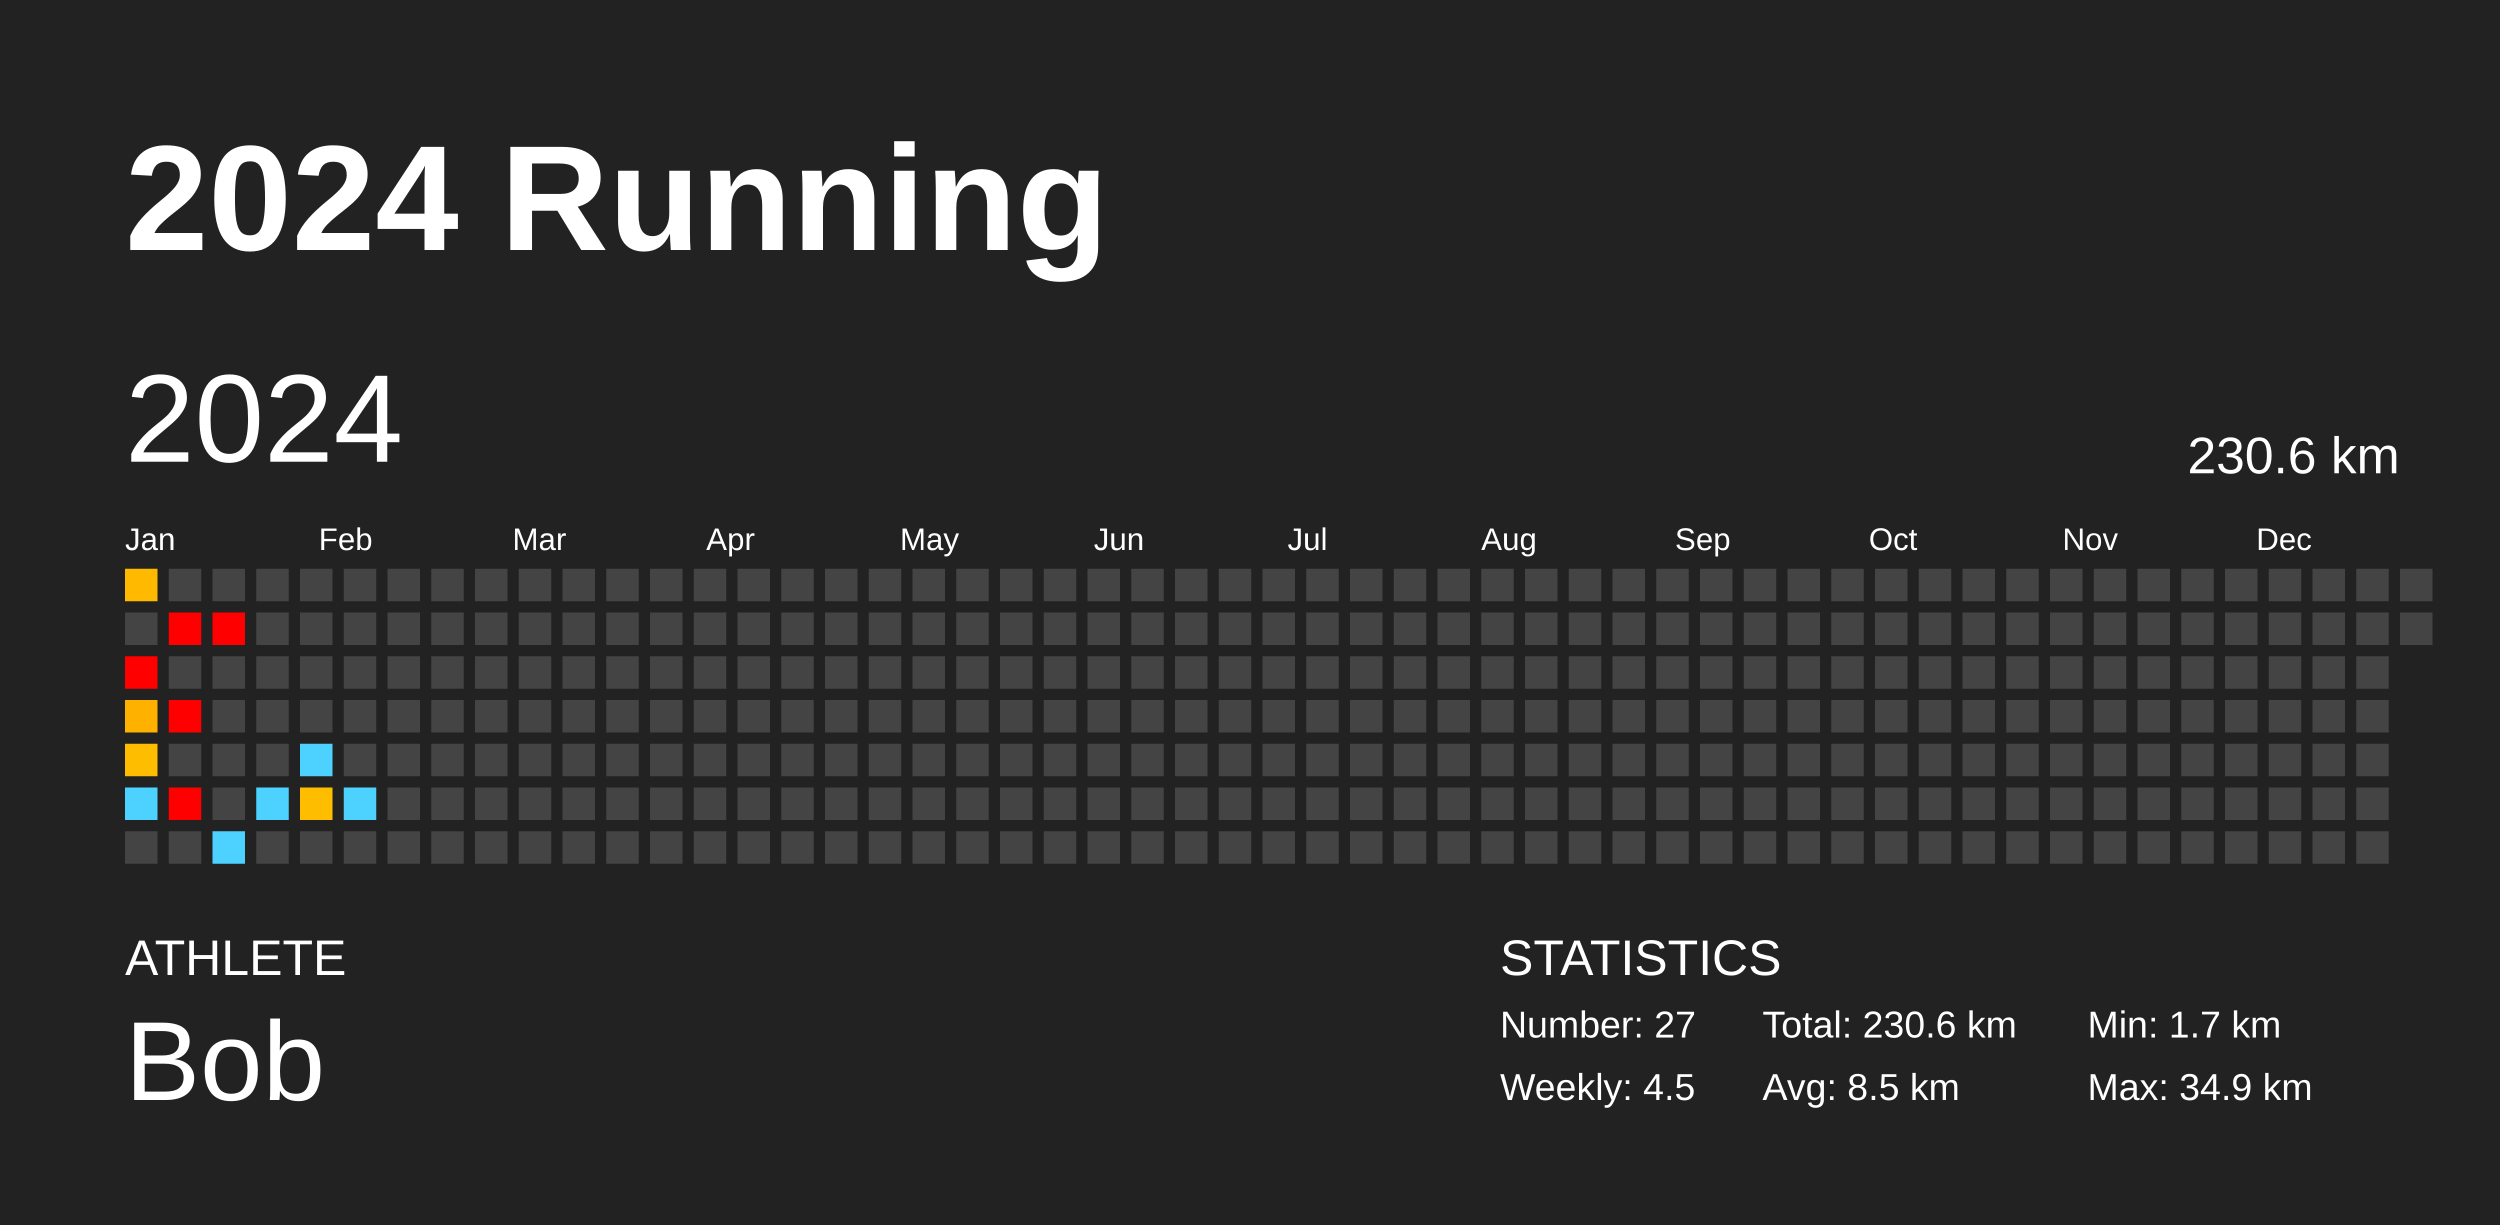
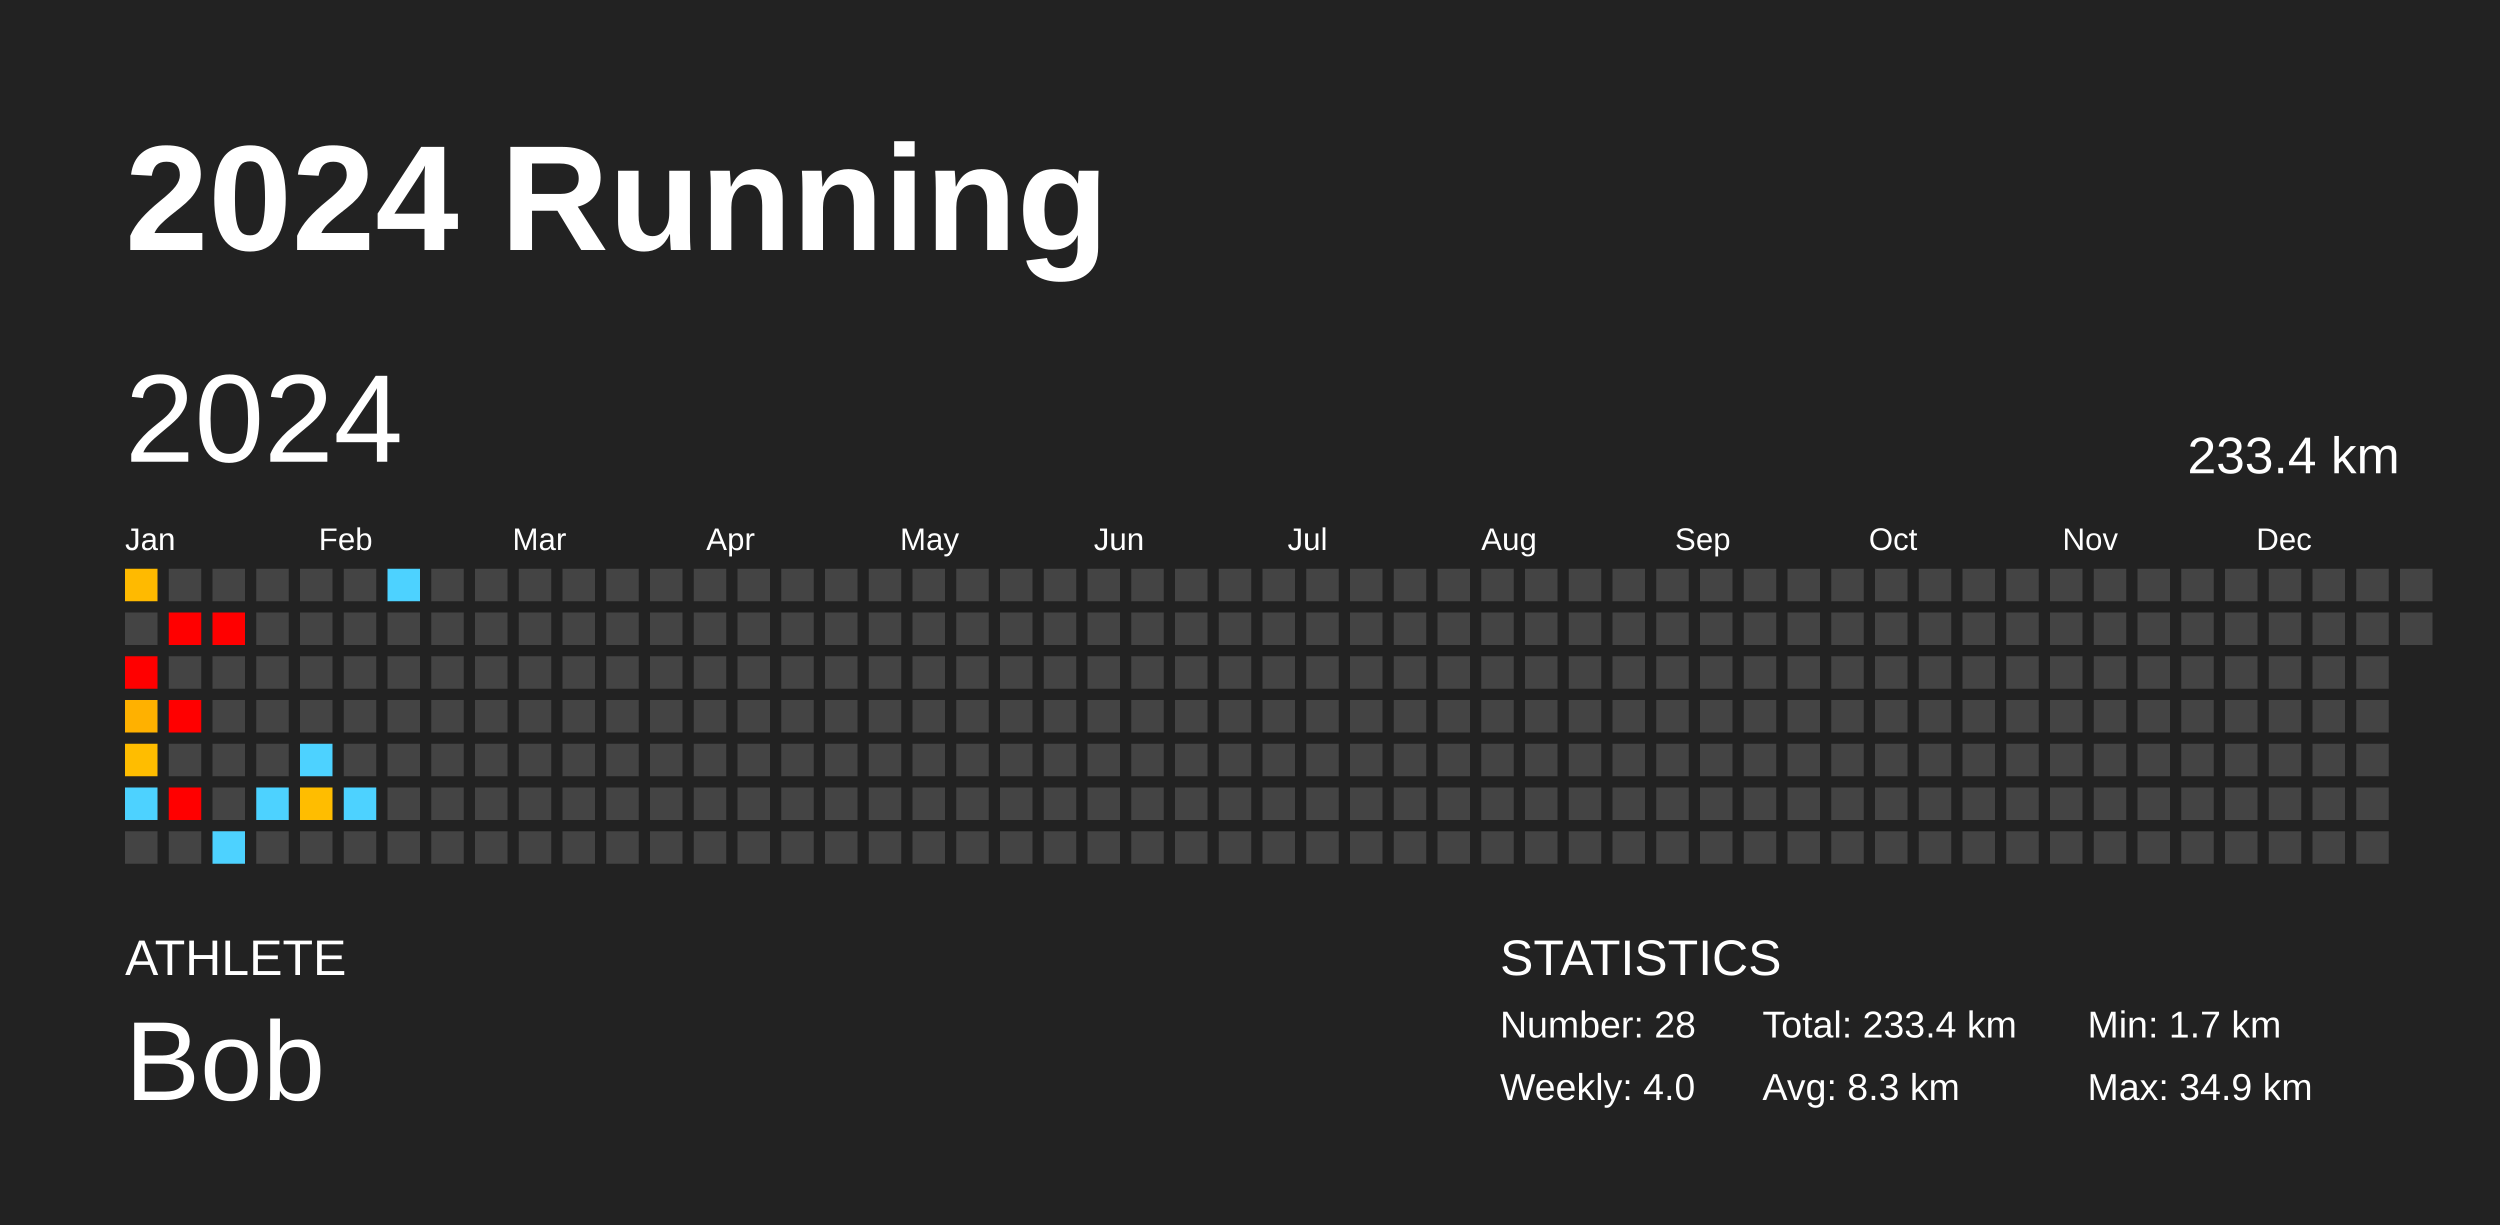
<svg xmlns="http://www.w3.org/2000/svg" baseProfile="full" height="98mm" version="1.1" viewBox="0,0,200,98" width="200mm">
  <defs />
  <rect fill="#222222" height="98" width="200" x="0" y="0" />
  <text fill="#FFFFFF" style="font-size:12px; font-family:Arial; font-weight:bold;" x="10" y="20">2024 Running</text>
  <text fill="#FFFFFF" style="font-size:4px; font-family:Arial" x="10" y="78">ATHLETE</text>
  <text fill="#FFFFFF" style="font-size:9px; font-family:Arial" x="10" y="88">Bob</text>
  <text fill="#FFFFFF" style="font-size:4px; font-family:Arial" x="120" y="78">STATISTICS</text>
-   <text fill="#FFFFFF" style="font-size:3px; font-family:Arial" x="120" y="83">Number: 27</text>
-   <text fill="#FFFFFF" style="font-size:3px; font-family:Arial" x="120" y="88">Weekly: 4.5</text>
-   <text fill="#FFFFFF" style="font-size:3px; font-family:Arial" x="141" y="83">Total: 230.6 km</text>
-   <text fill="#FFFFFF" style="font-size:3px; font-family:Arial" x="141" y="88">Avg: 8.5 km</text>
+   <text fill="#FFFFFF" style="font-size:3px; font-family:Arial" x="120" y="83">Number: 28</text>
+   <text fill="#FFFFFF" style="font-size:3px; font-family:Arial" x="120" y="88">Weekly: 4.0</text>
+   <text fill="#FFFFFF" style="font-size:3px; font-family:Arial" x="141" y="83">Total: 233.4 km</text>
+   <text fill="#FFFFFF" style="font-size:3px; font-family:Arial" x="141" y="88">Avg: 8.3 km</text>
  <text fill="#FFFFFF" style="font-size:3px; font-family:Arial" x="167" y="83">Min: 1.7 km</text>
  <text fill="#FFFFFF" style="font-size:3px; font-family:Arial" x="167" y="88">Max: 34.9 km</text>
  <text dominant-baseline="hanging" fill="#FFFFFF" style="font-size:10.0px; font-family:Arial;" x="10" y="30">2024</text>
-   <text dominant-baseline="hanging" fill="#FFFFFF" style="font-size:4.125px; font-family:Arial;" x="175" y="35">230.6 km</text>
+   <text dominant-baseline="hanging" fill="#FFFFFF" style="font-size:4.125px; font-family:Arial;" x="175" y="35">233.4 km</text>
  <text fill="#FFFFFF" style="font-size:2.5px; font-family:Arial" x="10.0" y="44">Jan</text>
  <text fill="#FFFFFF" style="font-size:2.5px; font-family:Arial" x="25.5" y="44">Feb</text>
  <text fill="#FFFFFF" style="font-size:2.5px; font-family:Arial" x="41.0" y="44">Mar</text>
  <text fill="#FFFFFF" style="font-size:2.5px; font-family:Arial" x="56.5" y="44">Apr</text>
  <text fill="#FFFFFF" style="font-size:2.5px; font-family:Arial" x="72.0" y="44">May</text>
  <text fill="#FFFFFF" style="font-size:2.5px; font-family:Arial" x="87.5" y="44">Jun</text>
  <text fill="#FFFFFF" style="font-size:2.5px; font-family:Arial" x="103.0" y="44">Jul</text>
  <text fill="#FFFFFF" style="font-size:2.5px; font-family:Arial" x="118.5" y="44">Aug</text>
  <text fill="#FFFFFF" style="font-size:2.5px; font-family:Arial" x="134.0" y="44">Sep</text>
  <text fill="#FFFFFF" style="font-size:2.5px; font-family:Arial" x="149.5" y="44">Oct</text>
  <text fill="#FFFFFF" style="font-size:2.5px; font-family:Arial" x="165.0" y="44">Nov</text>
  <text fill="#FFFFFF" style="font-size:2.5px; font-family:Arial" x="180.5" y="44">Dec</text>
  <rect fill="#ffba00" height="2.6" width="2.6" x="10.0" y="45.5" />
  <rect fill="#444444" height="2.6" width="2.6" x="10.0" y="49.0" />
  <rect fill="red" height="2.6" width="2.6" x="10.0" y="52.5" />
  <rect fill="#ffb100" height="2.6" width="2.6" x="10.0" y="56.0" />
  <rect fill="#ffbd00" height="2.6" width="2.6" x="10.0" y="59.5" />
  <rect fill="#4dd2ff" height="2.6" width="2.6" x="10.0" y="63.0" />
  <rect fill="#444444" height="2.6" width="2.6" x="10.0" y="66.5" />
  <rect fill="#444444" height="2.6" width="2.6" x="13.5" y="45.5" />
  <rect fill="red" height="2.6" width="2.6" x="13.5" y="49.0" />
  <rect fill="#444444" height="2.6" width="2.6" x="13.5" y="52.5" />
  <rect fill="red" height="2.6" width="2.6" x="13.5" y="56.0" />
  <rect fill="#444444" height="2.6" width="2.6" x="13.5" y="59.5" />
  <rect fill="red" height="2.6" width="2.6" x="13.5" y="63.0" />
  <rect fill="#444444" height="2.6" width="2.6" x="13.5" y="66.5" />
  <rect fill="#444444" height="2.6" width="2.6" x="17.0" y="45.5" />
  <rect fill="red" height="2.6" width="2.6" x="17.0" y="49.0" />
  <rect fill="#444444" height="2.6" width="2.6" x="17.0" y="52.5" />
  <rect fill="#444444" height="2.6" width="2.6" x="17.0" y="56.0" />
  <rect fill="#444444" height="2.6" width="2.6" x="17.0" y="59.5" />
  <rect fill="#444444" height="2.6" width="2.6" x="17.0" y="63.0" />
  <rect fill="#4dd2ff" height="2.6" width="2.6" x="17.0" y="66.5" />
  <rect fill="#444444" height="2.6" width="2.6" x="20.5" y="45.5" />
  <rect fill="#444444" height="2.6" width="2.6" x="20.5" y="49.0" />
  <rect fill="#444444" height="2.6" width="2.6" x="20.5" y="52.5" />
  <rect fill="#444444" height="2.6" width="2.6" x="20.5" y="56.0" />
  <rect fill="#444444" height="2.6" width="2.6" x="20.5" y="59.5" />
  <rect fill="#4dd2ff" height="2.6" width="2.6" x="20.5" y="63.0" />
  <rect fill="#444444" height="2.6" width="2.6" x="20.5" y="66.5" />
  <rect fill="#444444" height="2.6" width="2.6" x="24.0" y="45.5" />
  <rect fill="#444444" height="2.6" width="2.6" x="24.0" y="49.0" />
  <rect fill="#444444" height="2.6" width="2.6" x="24.0" y="52.5" />
  <rect fill="#444444" height="2.6" width="2.6" x="24.0" y="56.0" />
  <rect fill="#4dd2ff" height="2.6" width="2.6" x="24.0" y="59.5" />
  <rect fill="#ffbd00" height="2.6" width="2.6" x="24.0" y="63.0" />
  <rect fill="#444444" height="2.6" width="2.6" x="24.0" y="66.5" />
  <rect fill="#444444" height="2.6" width="2.6" x="27.5" y="45.5" />
  <rect fill="#444444" height="2.6" width="2.6" x="27.5" y="49.0" />
  <rect fill="#444444" height="2.6" width="2.6" x="27.5" y="52.5" />
  <rect fill="#444444" height="2.6" width="2.6" x="27.5" y="56.0" />
  <rect fill="#444444" height="2.6" width="2.6" x="27.5" y="59.5" />
  <rect fill="#4dd2ff" height="2.6" width="2.6" x="27.5" y="63.0" />
  <rect fill="#444444" height="2.6" width="2.6" x="27.5" y="66.5" />
-   <rect fill="#444444" height="2.6" width="2.6" x="31.0" y="45.5" />
+   <rect fill="#4dd2ff" height="2.6" width="2.6" x="31.0" y="45.5" />
  <rect fill="#444444" height="2.6" width="2.6" x="31.0" y="49.0" />
  <rect fill="#444444" height="2.6" width="2.6" x="31.0" y="52.5" />
  <rect fill="#444444" height="2.6" width="2.6" x="31.0" y="56.0" />
  <rect fill="#444444" height="2.6" width="2.6" x="31.0" y="59.5" />
  <rect fill="#444444" height="2.6" width="2.6" x="31.0" y="63.0" />
  <rect fill="#444444" height="2.6" width="2.6" x="31.0" y="66.5" />
  <rect fill="#444444" height="2.6" width="2.6" x="34.5" y="45.5" />
  <rect fill="#444444" height="2.6" width="2.6" x="34.5" y="49.0" />
  <rect fill="#444444" height="2.6" width="2.6" x="34.5" y="52.5" />
  <rect fill="#444444" height="2.6" width="2.6" x="34.5" y="56.0" />
  <rect fill="#444444" height="2.6" width="2.6" x="34.5" y="59.5" />
  <rect fill="#444444" height="2.6" width="2.6" x="34.5" y="63.0" />
  <rect fill="#444444" height="2.6" width="2.6" x="34.5" y="66.5" />
  <rect fill="#444444" height="2.6" width="2.6" x="38.0" y="45.5" />
  <rect fill="#444444" height="2.6" width="2.6" x="38.0" y="49.0" />
  <rect fill="#444444" height="2.6" width="2.6" x="38.0" y="52.5" />
  <rect fill="#444444" height="2.6" width="2.6" x="38.0" y="56.0" />
  <rect fill="#444444" height="2.6" width="2.6" x="38.0" y="59.5" />
  <rect fill="#444444" height="2.6" width="2.6" x="38.0" y="63.0" />
  <rect fill="#444444" height="2.6" width="2.6" x="38.0" y="66.5" />
  <rect fill="#444444" height="2.6" width="2.6" x="41.5" y="45.5" />
  <rect fill="#444444" height="2.6" width="2.6" x="41.5" y="49.0" />
  <rect fill="#444444" height="2.6" width="2.6" x="41.5" y="52.5" />
  <rect fill="#444444" height="2.6" width="2.6" x="41.5" y="56.0" />
  <rect fill="#444444" height="2.6" width="2.6" x="41.5" y="59.5" />
  <rect fill="#444444" height="2.6" width="2.6" x="41.5" y="63.0" />
  <rect fill="#444444" height="2.6" width="2.6" x="41.5" y="66.5" />
  <rect fill="#444444" height="2.6" width="2.6" x="45.0" y="45.5" />
  <rect fill="#444444" height="2.6" width="2.6" x="45.0" y="49.0" />
  <rect fill="#444444" height="2.6" width="2.6" x="45.0" y="52.5" />
  <rect fill="#444444" height="2.6" width="2.6" x="45.0" y="56.0" />
  <rect fill="#444444" height="2.6" width="2.6" x="45.0" y="59.5" />
  <rect fill="#444444" height="2.6" width="2.6" x="45.0" y="63.0" />
  <rect fill="#444444" height="2.6" width="2.6" x="45.0" y="66.5" />
  <rect fill="#444444" height="2.6" width="2.6" x="48.5" y="45.5" />
  <rect fill="#444444" height="2.6" width="2.6" x="48.5" y="49.0" />
  <rect fill="#444444" height="2.6" width="2.6" x="48.5" y="52.5" />
  <rect fill="#444444" height="2.6" width="2.6" x="48.5" y="56.0" />
  <rect fill="#444444" height="2.6" width="2.6" x="48.5" y="59.5" />
  <rect fill="#444444" height="2.6" width="2.6" x="48.5" y="63.0" />
  <rect fill="#444444" height="2.6" width="2.6" x="48.5" y="66.5" />
  <rect fill="#444444" height="2.6" width="2.6" x="52.0" y="45.5" />
  <rect fill="#444444" height="2.6" width="2.6" x="52.0" y="49.0" />
  <rect fill="#444444" height="2.6" width="2.6" x="52.0" y="52.5" />
  <rect fill="#444444" height="2.6" width="2.6" x="52.0" y="56.0" />
  <rect fill="#444444" height="2.6" width="2.6" x="52.0" y="59.5" />
  <rect fill="#444444" height="2.6" width="2.6" x="52.0" y="63.0" />
  <rect fill="#444444" height="2.6" width="2.6" x="52.0" y="66.5" />
  <rect fill="#444444" height="2.6" width="2.6" x="55.5" y="45.5" />
  <rect fill="#444444" height="2.6" width="2.6" x="55.5" y="49.0" />
  <rect fill="#444444" height="2.6" width="2.6" x="55.5" y="52.5" />
  <rect fill="#444444" height="2.6" width="2.6" x="55.5" y="56.0" />
  <rect fill="#444444" height="2.6" width="2.6" x="55.5" y="59.5" />
  <rect fill="#444444" height="2.6" width="2.6" x="55.5" y="63.0" />
  <rect fill="#444444" height="2.6" width="2.6" x="55.5" y="66.5" />
  <rect fill="#444444" height="2.6" width="2.6" x="59.0" y="45.5" />
  <rect fill="#444444" height="2.6" width="2.6" x="59.0" y="49.0" />
  <rect fill="#444444" height="2.6" width="2.6" x="59.0" y="52.5" />
  <rect fill="#444444" height="2.6" width="2.6" x="59.0" y="56.0" />
  <rect fill="#444444" height="2.6" width="2.6" x="59.0" y="59.5" />
  <rect fill="#444444" height="2.6" width="2.6" x="59.0" y="63.0" />
  <rect fill="#444444" height="2.6" width="2.6" x="59.0" y="66.5" />
  <rect fill="#444444" height="2.6" width="2.6" x="62.5" y="45.5" />
  <rect fill="#444444" height="2.6" width="2.6" x="62.5" y="49.0" />
  <rect fill="#444444" height="2.6" width="2.6" x="62.5" y="52.5" />
  <rect fill="#444444" height="2.6" width="2.6" x="62.5" y="56.0" />
  <rect fill="#444444" height="2.6" width="2.6" x="62.5" y="59.5" />
  <rect fill="#444444" height="2.6" width="2.6" x="62.5" y="63.0" />
  <rect fill="#444444" height="2.6" width="2.6" x="62.5" y="66.5" />
  <rect fill="#444444" height="2.6" width="2.6" x="66.0" y="45.5" />
  <rect fill="#444444" height="2.6" width="2.6" x="66.0" y="49.0" />
  <rect fill="#444444" height="2.6" width="2.6" x="66.0" y="52.5" />
  <rect fill="#444444" height="2.6" width="2.6" x="66.0" y="56.0" />
  <rect fill="#444444" height="2.6" width="2.6" x="66.0" y="59.5" />
  <rect fill="#444444" height="2.6" width="2.6" x="66.0" y="63.0" />
  <rect fill="#444444" height="2.6" width="2.6" x="66.0" y="66.5" />
  <rect fill="#444444" height="2.6" width="2.6" x="69.5" y="45.5" />
  <rect fill="#444444" height="2.6" width="2.6" x="69.5" y="49.0" />
  <rect fill="#444444" height="2.6" width="2.6" x="69.5" y="52.5" />
  <rect fill="#444444" height="2.6" width="2.6" x="69.5" y="56.0" />
  <rect fill="#444444" height="2.6" width="2.6" x="69.5" y="59.5" />
  <rect fill="#444444" height="2.6" width="2.6" x="69.5" y="63.0" />
  <rect fill="#444444" height="2.6" width="2.6" x="69.5" y="66.5" />
  <rect fill="#444444" height="2.6" width="2.6" x="73.0" y="45.5" />
  <rect fill="#444444" height="2.6" width="2.6" x="73.0" y="49.0" />
  <rect fill="#444444" height="2.6" width="2.6" x="73.0" y="52.5" />
  <rect fill="#444444" height="2.6" width="2.6" x="73.0" y="56.0" />
  <rect fill="#444444" height="2.6" width="2.6" x="73.0" y="59.5" />
  <rect fill="#444444" height="2.6" width="2.6" x="73.0" y="63.0" />
  <rect fill="#444444" height="2.6" width="2.6" x="73.0" y="66.5" />
  <rect fill="#444444" height="2.6" width="2.6" x="76.5" y="45.5" />
  <rect fill="#444444" height="2.6" width="2.6" x="76.5" y="49.0" />
  <rect fill="#444444" height="2.6" width="2.6" x="76.5" y="52.5" />
  <rect fill="#444444" height="2.6" width="2.6" x="76.5" y="56.0" />
  <rect fill="#444444" height="2.6" width="2.6" x="76.5" y="59.5" />
  <rect fill="#444444" height="2.6" width="2.6" x="76.5" y="63.0" />
  <rect fill="#444444" height="2.6" width="2.6" x="76.5" y="66.5" />
  <rect fill="#444444" height="2.6" width="2.6" x="80.0" y="45.5" />
  <rect fill="#444444" height="2.6" width="2.6" x="80.0" y="49.0" />
  <rect fill="#444444" height="2.6" width="2.6" x="80.0" y="52.5" />
  <rect fill="#444444" height="2.6" width="2.6" x="80.0" y="56.0" />
  <rect fill="#444444" height="2.6" width="2.6" x="80.0" y="59.5" />
  <rect fill="#444444" height="2.6" width="2.6" x="80.0" y="63.0" />
  <rect fill="#444444" height="2.6" width="2.6" x="80.0" y="66.5" />
  <rect fill="#444444" height="2.6" width="2.6" x="83.5" y="45.5" />
  <rect fill="#444444" height="2.6" width="2.6" x="83.5" y="49.0" />
  <rect fill="#444444" height="2.6" width="2.6" x="83.5" y="52.5" />
  <rect fill="#444444" height="2.6" width="2.6" x="83.5" y="56.0" />
  <rect fill="#444444" height="2.6" width="2.6" x="83.5" y="59.5" />
  <rect fill="#444444" height="2.6" width="2.6" x="83.5" y="63.0" />
  <rect fill="#444444" height="2.6" width="2.6" x="83.5" y="66.5" />
  <rect fill="#444444" height="2.6" width="2.6" x="87.0" y="45.5" />
  <rect fill="#444444" height="2.6" width="2.6" x="87.0" y="49.0" />
  <rect fill="#444444" height="2.6" width="2.6" x="87.0" y="52.5" />
  <rect fill="#444444" height="2.6" width="2.6" x="87.0" y="56.0" />
  <rect fill="#444444" height="2.6" width="2.6" x="87.0" y="59.5" />
  <rect fill="#444444" height="2.6" width="2.6" x="87.0" y="63.0" />
  <rect fill="#444444" height="2.6" width="2.6" x="87.0" y="66.5" />
  <rect fill="#444444" height="2.6" width="2.6" x="90.5" y="45.5" />
  <rect fill="#444444" height="2.6" width="2.6" x="90.5" y="49.0" />
  <rect fill="#444444" height="2.6" width="2.6" x="90.5" y="52.5" />
  <rect fill="#444444" height="2.6" width="2.6" x="90.5" y="56.0" />
  <rect fill="#444444" height="2.6" width="2.6" x="90.5" y="59.5" />
  <rect fill="#444444" height="2.6" width="2.6" x="90.5" y="63.0" />
  <rect fill="#444444" height="2.6" width="2.6" x="90.5" y="66.5" />
  <rect fill="#444444" height="2.6" width="2.6" x="94.0" y="45.5" />
  <rect fill="#444444" height="2.6" width="2.6" x="94.0" y="49.0" />
  <rect fill="#444444" height="2.6" width="2.6" x="94.0" y="52.5" />
  <rect fill="#444444" height="2.6" width="2.6" x="94.0" y="56.0" />
  <rect fill="#444444" height="2.6" width="2.6" x="94.0" y="59.5" />
  <rect fill="#444444" height="2.6" width="2.6" x="94.0" y="63.0" />
  <rect fill="#444444" height="2.6" width="2.6" x="94.0" y="66.5" />
  <rect fill="#444444" height="2.6" width="2.6" x="97.5" y="45.5" />
  <rect fill="#444444" height="2.6" width="2.6" x="97.5" y="49.0" />
  <rect fill="#444444" height="2.6" width="2.6" x="97.5" y="52.5" />
  <rect fill="#444444" height="2.6" width="2.6" x="97.5" y="56.0" />
  <rect fill="#444444" height="2.6" width="2.6" x="97.5" y="59.5" />
  <rect fill="#444444" height="2.6" width="2.6" x="97.5" y="63.0" />
  <rect fill="#444444" height="2.6" width="2.6" x="97.5" y="66.5" />
  <rect fill="#444444" height="2.6" width="2.6" x="101.0" y="45.5" />
  <rect fill="#444444" height="2.6" width="2.6" x="101.0" y="49.0" />
  <rect fill="#444444" height="2.6" width="2.6" x="101.0" y="52.5" />
  <rect fill="#444444" height="2.6" width="2.6" x="101.0" y="56.0" />
  <rect fill="#444444" height="2.6" width="2.6" x="101.0" y="59.5" />
  <rect fill="#444444" height="2.6" width="2.6" x="101.0" y="63.0" />
  <rect fill="#444444" height="2.6" width="2.6" x="101.0" y="66.5" />
  <rect fill="#444444" height="2.6" width="2.6" x="104.5" y="45.5" />
  <rect fill="#444444" height="2.6" width="2.6" x="104.5" y="49.0" />
  <rect fill="#444444" height="2.6" width="2.6" x="104.5" y="52.5" />
  <rect fill="#444444" height="2.6" width="2.6" x="104.5" y="56.0" />
  <rect fill="#444444" height="2.6" width="2.6" x="104.5" y="59.5" />
  <rect fill="#444444" height="2.6" width="2.6" x="104.5" y="63.0" />
  <rect fill="#444444" height="2.6" width="2.6" x="104.5" y="66.5" />
  <rect fill="#444444" height="2.6" width="2.6" x="108.0" y="45.5" />
  <rect fill="#444444" height="2.6" width="2.6" x="108.0" y="49.0" />
  <rect fill="#444444" height="2.6" width="2.6" x="108.0" y="52.5" />
  <rect fill="#444444" height="2.6" width="2.6" x="108.0" y="56.0" />
  <rect fill="#444444" height="2.6" width="2.6" x="108.0" y="59.5" />
  <rect fill="#444444" height="2.6" width="2.6" x="108.0" y="63.0" />
  <rect fill="#444444" height="2.6" width="2.6" x="108.0" y="66.5" />
  <rect fill="#444444" height="2.6" width="2.6" x="111.5" y="45.5" />
  <rect fill="#444444" height="2.6" width="2.6" x="111.5" y="49.0" />
  <rect fill="#444444" height="2.6" width="2.6" x="111.5" y="52.5" />
  <rect fill="#444444" height="2.6" width="2.6" x="111.5" y="56.0" />
  <rect fill="#444444" height="2.6" width="2.6" x="111.5" y="59.5" />
  <rect fill="#444444" height="2.6" width="2.6" x="111.5" y="63.0" />
  <rect fill="#444444" height="2.6" width="2.6" x="111.5" y="66.5" />
  <rect fill="#444444" height="2.6" width="2.6" x="115.0" y="45.5" />
  <rect fill="#444444" height="2.6" width="2.6" x="115.0" y="49.0" />
  <rect fill="#444444" height="2.6" width="2.6" x="115.0" y="52.5" />
  <rect fill="#444444" height="2.6" width="2.6" x="115.0" y="56.0" />
  <rect fill="#444444" height="2.6" width="2.6" x="115.0" y="59.5" />
  <rect fill="#444444" height="2.6" width="2.6" x="115.0" y="63.0" />
  <rect fill="#444444" height="2.6" width="2.6" x="115.0" y="66.5" />
  <rect fill="#444444" height="2.6" width="2.6" x="118.5" y="45.5" />
  <rect fill="#444444" height="2.6" width="2.6" x="118.5" y="49.0" />
  <rect fill="#444444" height="2.6" width="2.6" x="118.5" y="52.5" />
  <rect fill="#444444" height="2.6" width="2.6" x="118.5" y="56.0" />
  <rect fill="#444444" height="2.6" width="2.6" x="118.5" y="59.5" />
  <rect fill="#444444" height="2.6" width="2.6" x="118.5" y="63.0" />
  <rect fill="#444444" height="2.6" width="2.6" x="118.5" y="66.5" />
  <rect fill="#444444" height="2.6" width="2.6" x="122.0" y="45.5" />
  <rect fill="#444444" height="2.6" width="2.6" x="122.0" y="49.0" />
  <rect fill="#444444" height="2.6" width="2.6" x="122.0" y="52.5" />
  <rect fill="#444444" height="2.6" width="2.6" x="122.0" y="56.0" />
  <rect fill="#444444" height="2.6" width="2.6" x="122.0" y="59.5" />
  <rect fill="#444444" height="2.6" width="2.6" x="122.0" y="63.0" />
  <rect fill="#444444" height="2.6" width="2.6" x="122.0" y="66.5" />
  <rect fill="#444444" height="2.6" width="2.6" x="125.5" y="45.5" />
  <rect fill="#444444" height="2.6" width="2.6" x="125.5" y="49.0" />
  <rect fill="#444444" height="2.6" width="2.6" x="125.5" y="52.5" />
  <rect fill="#444444" height="2.6" width="2.6" x="125.5" y="56.0" />
  <rect fill="#444444" height="2.6" width="2.6" x="125.5" y="59.5" />
  <rect fill="#444444" height="2.6" width="2.6" x="125.5" y="63.0" />
  <rect fill="#444444" height="2.6" width="2.6" x="125.5" y="66.5" />
  <rect fill="#444444" height="2.6" width="2.6" x="129.0" y="45.5" />
  <rect fill="#444444" height="2.6" width="2.6" x="129.0" y="49.0" />
  <rect fill="#444444" height="2.6" width="2.6" x="129.0" y="52.5" />
  <rect fill="#444444" height="2.6" width="2.6" x="129.0" y="56.0" />
  <rect fill="#444444" height="2.6" width="2.6" x="129.0" y="59.5" />
  <rect fill="#444444" height="2.6" width="2.6" x="129.0" y="63.0" />
  <rect fill="#444444" height="2.6" width="2.6" x="129.0" y="66.5" />
  <rect fill="#444444" height="2.6" width="2.6" x="132.5" y="45.5" />
  <rect fill="#444444" height="2.6" width="2.6" x="132.5" y="49.0" />
  <rect fill="#444444" height="2.6" width="2.6" x="132.5" y="52.5" />
  <rect fill="#444444" height="2.6" width="2.6" x="132.5" y="56.0" />
  <rect fill="#444444" height="2.6" width="2.6" x="132.5" y="59.5" />
  <rect fill="#444444" height="2.6" width="2.6" x="132.5" y="63.0" />
  <rect fill="#444444" height="2.6" width="2.6" x="132.5" y="66.5" />
  <rect fill="#444444" height="2.6" width="2.6" x="136.0" y="45.5" />
  <rect fill="#444444" height="2.6" width="2.6" x="136.0" y="49.0" />
  <rect fill="#444444" height="2.6" width="2.6" x="136.0" y="52.5" />
  <rect fill="#444444" height="2.6" width="2.6" x="136.0" y="56.0" />
  <rect fill="#444444" height="2.6" width="2.6" x="136.0" y="59.5" />
  <rect fill="#444444" height="2.6" width="2.6" x="136.0" y="63.0" />
  <rect fill="#444444" height="2.6" width="2.6" x="136.0" y="66.5" />
  <rect fill="#444444" height="2.6" width="2.6" x="139.5" y="45.5" />
  <rect fill="#444444" height="2.6" width="2.6" x="139.5" y="49.0" />
  <rect fill="#444444" height="2.6" width="2.6" x="139.5" y="52.5" />
  <rect fill="#444444" height="2.6" width="2.6" x="139.5" y="56.0" />
  <rect fill="#444444" height="2.6" width="2.6" x="139.5" y="59.5" />
  <rect fill="#444444" height="2.6" width="2.6" x="139.5" y="63.0" />
  <rect fill="#444444" height="2.6" width="2.6" x="139.5" y="66.5" />
  <rect fill="#444444" height="2.6" width="2.6" x="143.0" y="45.5" />
  <rect fill="#444444" height="2.6" width="2.6" x="143.0" y="49.0" />
  <rect fill="#444444" height="2.6" width="2.6" x="143.0" y="52.5" />
  <rect fill="#444444" height="2.6" width="2.6" x="143.0" y="56.0" />
  <rect fill="#444444" height="2.6" width="2.6" x="143.0" y="59.5" />
  <rect fill="#444444" height="2.6" width="2.6" x="143.0" y="63.0" />
  <rect fill="#444444" height="2.6" width="2.6" x="143.0" y="66.5" />
  <rect fill="#444444" height="2.6" width="2.6" x="146.5" y="45.5" />
  <rect fill="#444444" height="2.6" width="2.6" x="146.5" y="49.0" />
  <rect fill="#444444" height="2.6" width="2.6" x="146.5" y="52.5" />
  <rect fill="#444444" height="2.6" width="2.6" x="146.5" y="56.0" />
  <rect fill="#444444" height="2.6" width="2.6" x="146.5" y="59.5" />
  <rect fill="#444444" height="2.6" width="2.6" x="146.5" y="63.0" />
  <rect fill="#444444" height="2.6" width="2.6" x="146.5" y="66.5" />
  <rect fill="#444444" height="2.6" width="2.6" x="150.0" y="45.5" />
  <rect fill="#444444" height="2.6" width="2.6" x="150.0" y="49.0" />
  <rect fill="#444444" height="2.6" width="2.6" x="150.0" y="52.5" />
  <rect fill="#444444" height="2.6" width="2.6" x="150.0" y="56.0" />
  <rect fill="#444444" height="2.6" width="2.6" x="150.0" y="59.5" />
  <rect fill="#444444" height="2.6" width="2.6" x="150.0" y="63.0" />
  <rect fill="#444444" height="2.6" width="2.6" x="150.0" y="66.5" />
  <rect fill="#444444" height="2.6" width="2.6" x="153.5" y="45.5" />
  <rect fill="#444444" height="2.6" width="2.6" x="153.5" y="49.0" />
  <rect fill="#444444" height="2.6" width="2.6" x="153.5" y="52.5" />
  <rect fill="#444444" height="2.6" width="2.6" x="153.5" y="56.0" />
  <rect fill="#444444" height="2.6" width="2.6" x="153.5" y="59.5" />
  <rect fill="#444444" height="2.6" width="2.6" x="153.5" y="63.0" />
  <rect fill="#444444" height="2.6" width="2.6" x="153.5" y="66.5" />
  <rect fill="#444444" height="2.6" width="2.6" x="157.0" y="45.5" />
  <rect fill="#444444" height="2.6" width="2.6" x="157.0" y="49.0" />
  <rect fill="#444444" height="2.6" width="2.6" x="157.0" y="52.5" />
  <rect fill="#444444" height="2.6" width="2.6" x="157.0" y="56.0" />
  <rect fill="#444444" height="2.6" width="2.6" x="157.0" y="59.5" />
  <rect fill="#444444" height="2.6" width="2.6" x="157.0" y="63.0" />
  <rect fill="#444444" height="2.6" width="2.6" x="157.0" y="66.5" />
  <rect fill="#444444" height="2.6" width="2.6" x="160.5" y="45.5" />
  <rect fill="#444444" height="2.6" width="2.6" x="160.5" y="49.0" />
  <rect fill="#444444" height="2.6" width="2.6" x="160.5" y="52.5" />
  <rect fill="#444444" height="2.6" width="2.6" x="160.5" y="56.0" />
  <rect fill="#444444" height="2.6" width="2.6" x="160.5" y="59.5" />
  <rect fill="#444444" height="2.6" width="2.6" x="160.5" y="63.0" />
  <rect fill="#444444" height="2.6" width="2.6" x="160.5" y="66.5" />
  <rect fill="#444444" height="2.6" width="2.6" x="164.0" y="45.5" />
  <rect fill="#444444" height="2.6" width="2.6" x="164.0" y="49.0" />
  <rect fill="#444444" height="2.6" width="2.6" x="164.0" y="52.5" />
  <rect fill="#444444" height="2.6" width="2.6" x="164.0" y="56.0" />
  <rect fill="#444444" height="2.6" width="2.6" x="164.0" y="59.5" />
  <rect fill="#444444" height="2.6" width="2.6" x="164.0" y="63.0" />
  <rect fill="#444444" height="2.6" width="2.6" x="164.0" y="66.5" />
  <rect fill="#444444" height="2.6" width="2.6" x="167.5" y="45.5" />
  <rect fill="#444444" height="2.6" width="2.6" x="167.5" y="49.0" />
  <rect fill="#444444" height="2.6" width="2.6" x="167.5" y="52.5" />
  <rect fill="#444444" height="2.6" width="2.6" x="167.5" y="56.0" />
  <rect fill="#444444" height="2.6" width="2.6" x="167.5" y="59.5" />
  <rect fill="#444444" height="2.6" width="2.6" x="167.5" y="63.0" />
  <rect fill="#444444" height="2.6" width="2.6" x="167.5" y="66.5" />
  <rect fill="#444444" height="2.6" width="2.6" x="171.0" y="45.5" />
  <rect fill="#444444" height="2.6" width="2.6" x="171.0" y="49.0" />
  <rect fill="#444444" height="2.6" width="2.6" x="171.0" y="52.5" />
  <rect fill="#444444" height="2.6" width="2.6" x="171.0" y="56.0" />
  <rect fill="#444444" height="2.6" width="2.6" x="171.0" y="59.5" />
  <rect fill="#444444" height="2.6" width="2.6" x="171.0" y="63.0" />
  <rect fill="#444444" height="2.6" width="2.6" x="171.0" y="66.5" />
  <rect fill="#444444" height="2.6" width="2.6" x="174.5" y="45.5" />
  <rect fill="#444444" height="2.6" width="2.6" x="174.5" y="49.0" />
  <rect fill="#444444" height="2.6" width="2.6" x="174.5" y="52.5" />
  <rect fill="#444444" height="2.6" width="2.6" x="174.5" y="56.0" />
  <rect fill="#444444" height="2.6" width="2.6" x="174.5" y="59.5" />
  <rect fill="#444444" height="2.6" width="2.6" x="174.5" y="63.0" />
  <rect fill="#444444" height="2.6" width="2.6" x="174.5" y="66.5" />
  <rect fill="#444444" height="2.6" width="2.6" x="178.0" y="45.5" />
  <rect fill="#444444" height="2.6" width="2.6" x="178.0" y="49.0" />
  <rect fill="#444444" height="2.6" width="2.6" x="178.0" y="52.5" />
  <rect fill="#444444" height="2.6" width="2.6" x="178.0" y="56.0" />
  <rect fill="#444444" height="2.6" width="2.6" x="178.0" y="59.5" />
  <rect fill="#444444" height="2.6" width="2.6" x="178.0" y="63.0" />
  <rect fill="#444444" height="2.6" width="2.6" x="178.0" y="66.5" />
  <rect fill="#444444" height="2.6" width="2.6" x="181.5" y="45.5" />
  <rect fill="#444444" height="2.6" width="2.6" x="181.5" y="49.0" />
  <rect fill="#444444" height="2.6" width="2.6" x="181.5" y="52.5" />
  <rect fill="#444444" height="2.6" width="2.6" x="181.5" y="56.0" />
  <rect fill="#444444" height="2.6" width="2.6" x="181.5" y="59.5" />
  <rect fill="#444444" height="2.6" width="2.6" x="181.5" y="63.0" />
  <rect fill="#444444" height="2.6" width="2.6" x="181.5" y="66.5" />
  <rect fill="#444444" height="2.6" width="2.6" x="185.0" y="45.5" />
  <rect fill="#444444" height="2.6" width="2.6" x="185.0" y="49.0" />
  <rect fill="#444444" height="2.6" width="2.6" x="185.0" y="52.5" />
  <rect fill="#444444" height="2.6" width="2.6" x="185.0" y="56.0" />
  <rect fill="#444444" height="2.6" width="2.6" x="185.0" y="59.5" />
  <rect fill="#444444" height="2.6" width="2.6" x="185.0" y="63.0" />
  <rect fill="#444444" height="2.6" width="2.6" x="185.0" y="66.5" />
  <rect fill="#444444" height="2.6" width="2.6" x="188.5" y="45.5" />
  <rect fill="#444444" height="2.6" width="2.6" x="188.5" y="49.0" />
  <rect fill="#444444" height="2.6" width="2.6" x="188.5" y="52.5" />
  <rect fill="#444444" height="2.6" width="2.6" x="188.5" y="56.0" />
  <rect fill="#444444" height="2.6" width="2.6" x="188.5" y="59.5" />
  <rect fill="#444444" height="2.6" width="2.6" x="188.5" y="63.0" />
  <rect fill="#444444" height="2.6" width="2.6" x="188.5" y="66.5" />
  <rect fill="#444444" height="2.6" width="2.6" x="192.0" y="45.5" />
  <rect fill="#444444" height="2.6" width="2.6" x="192.0" y="49.0" />
</svg>
